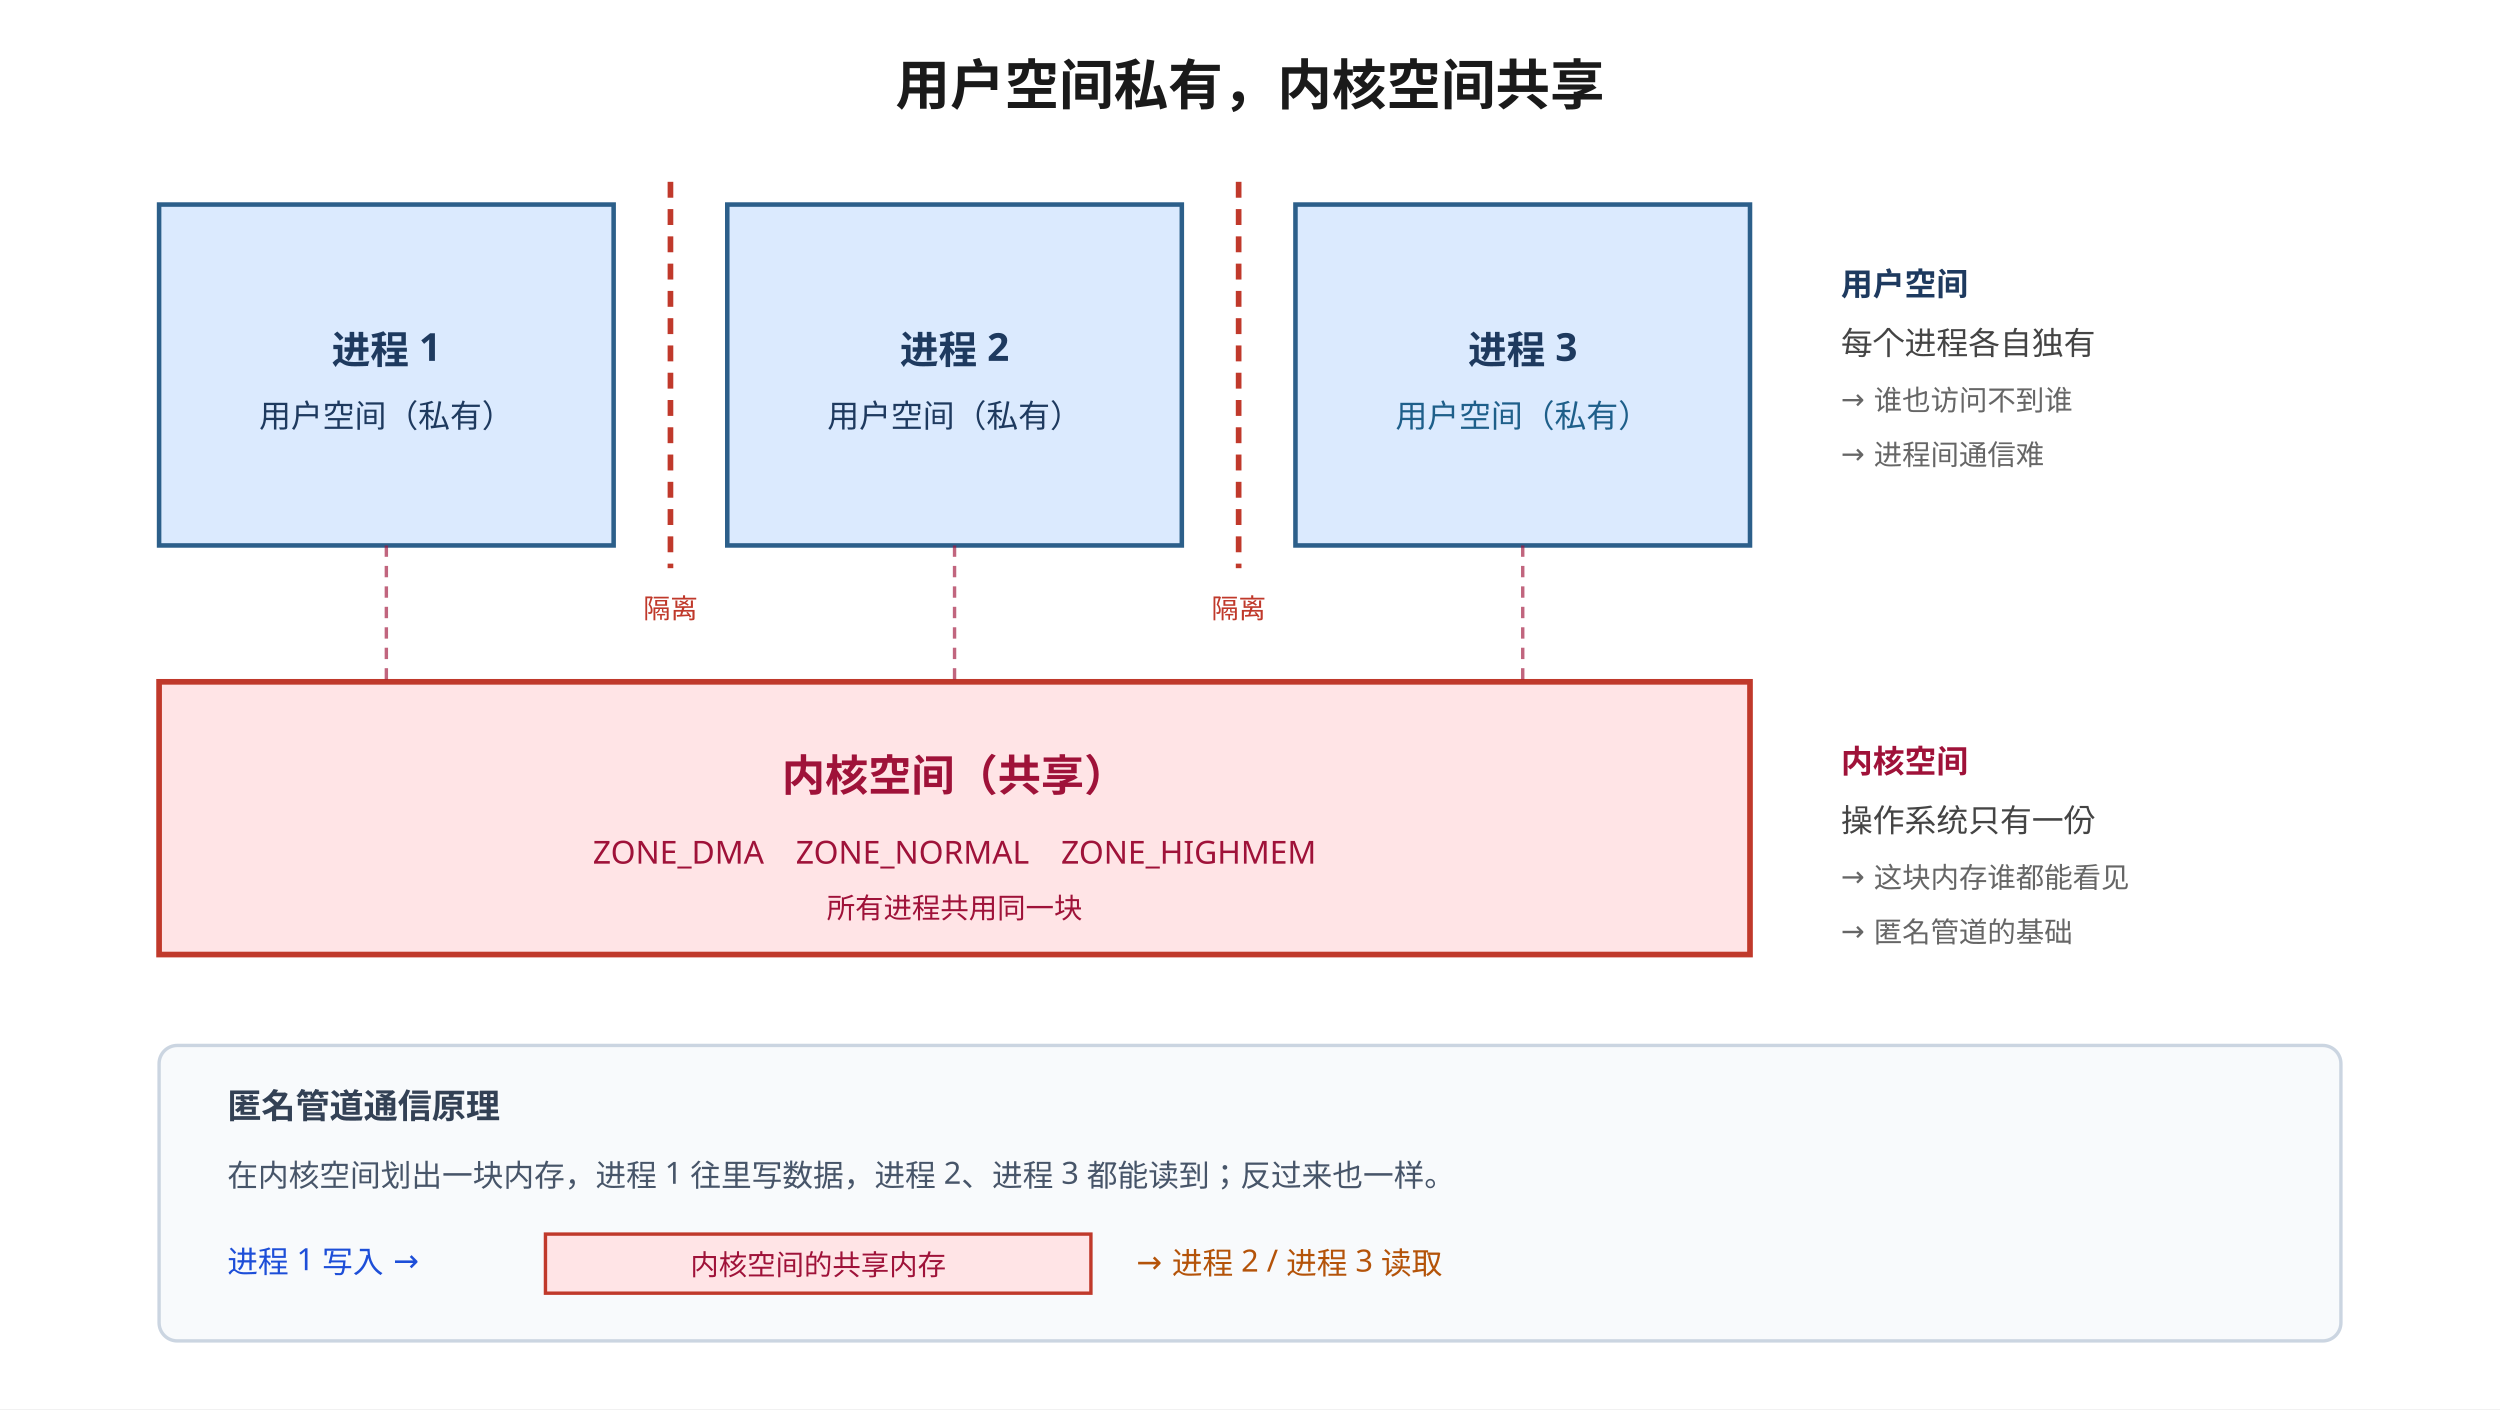
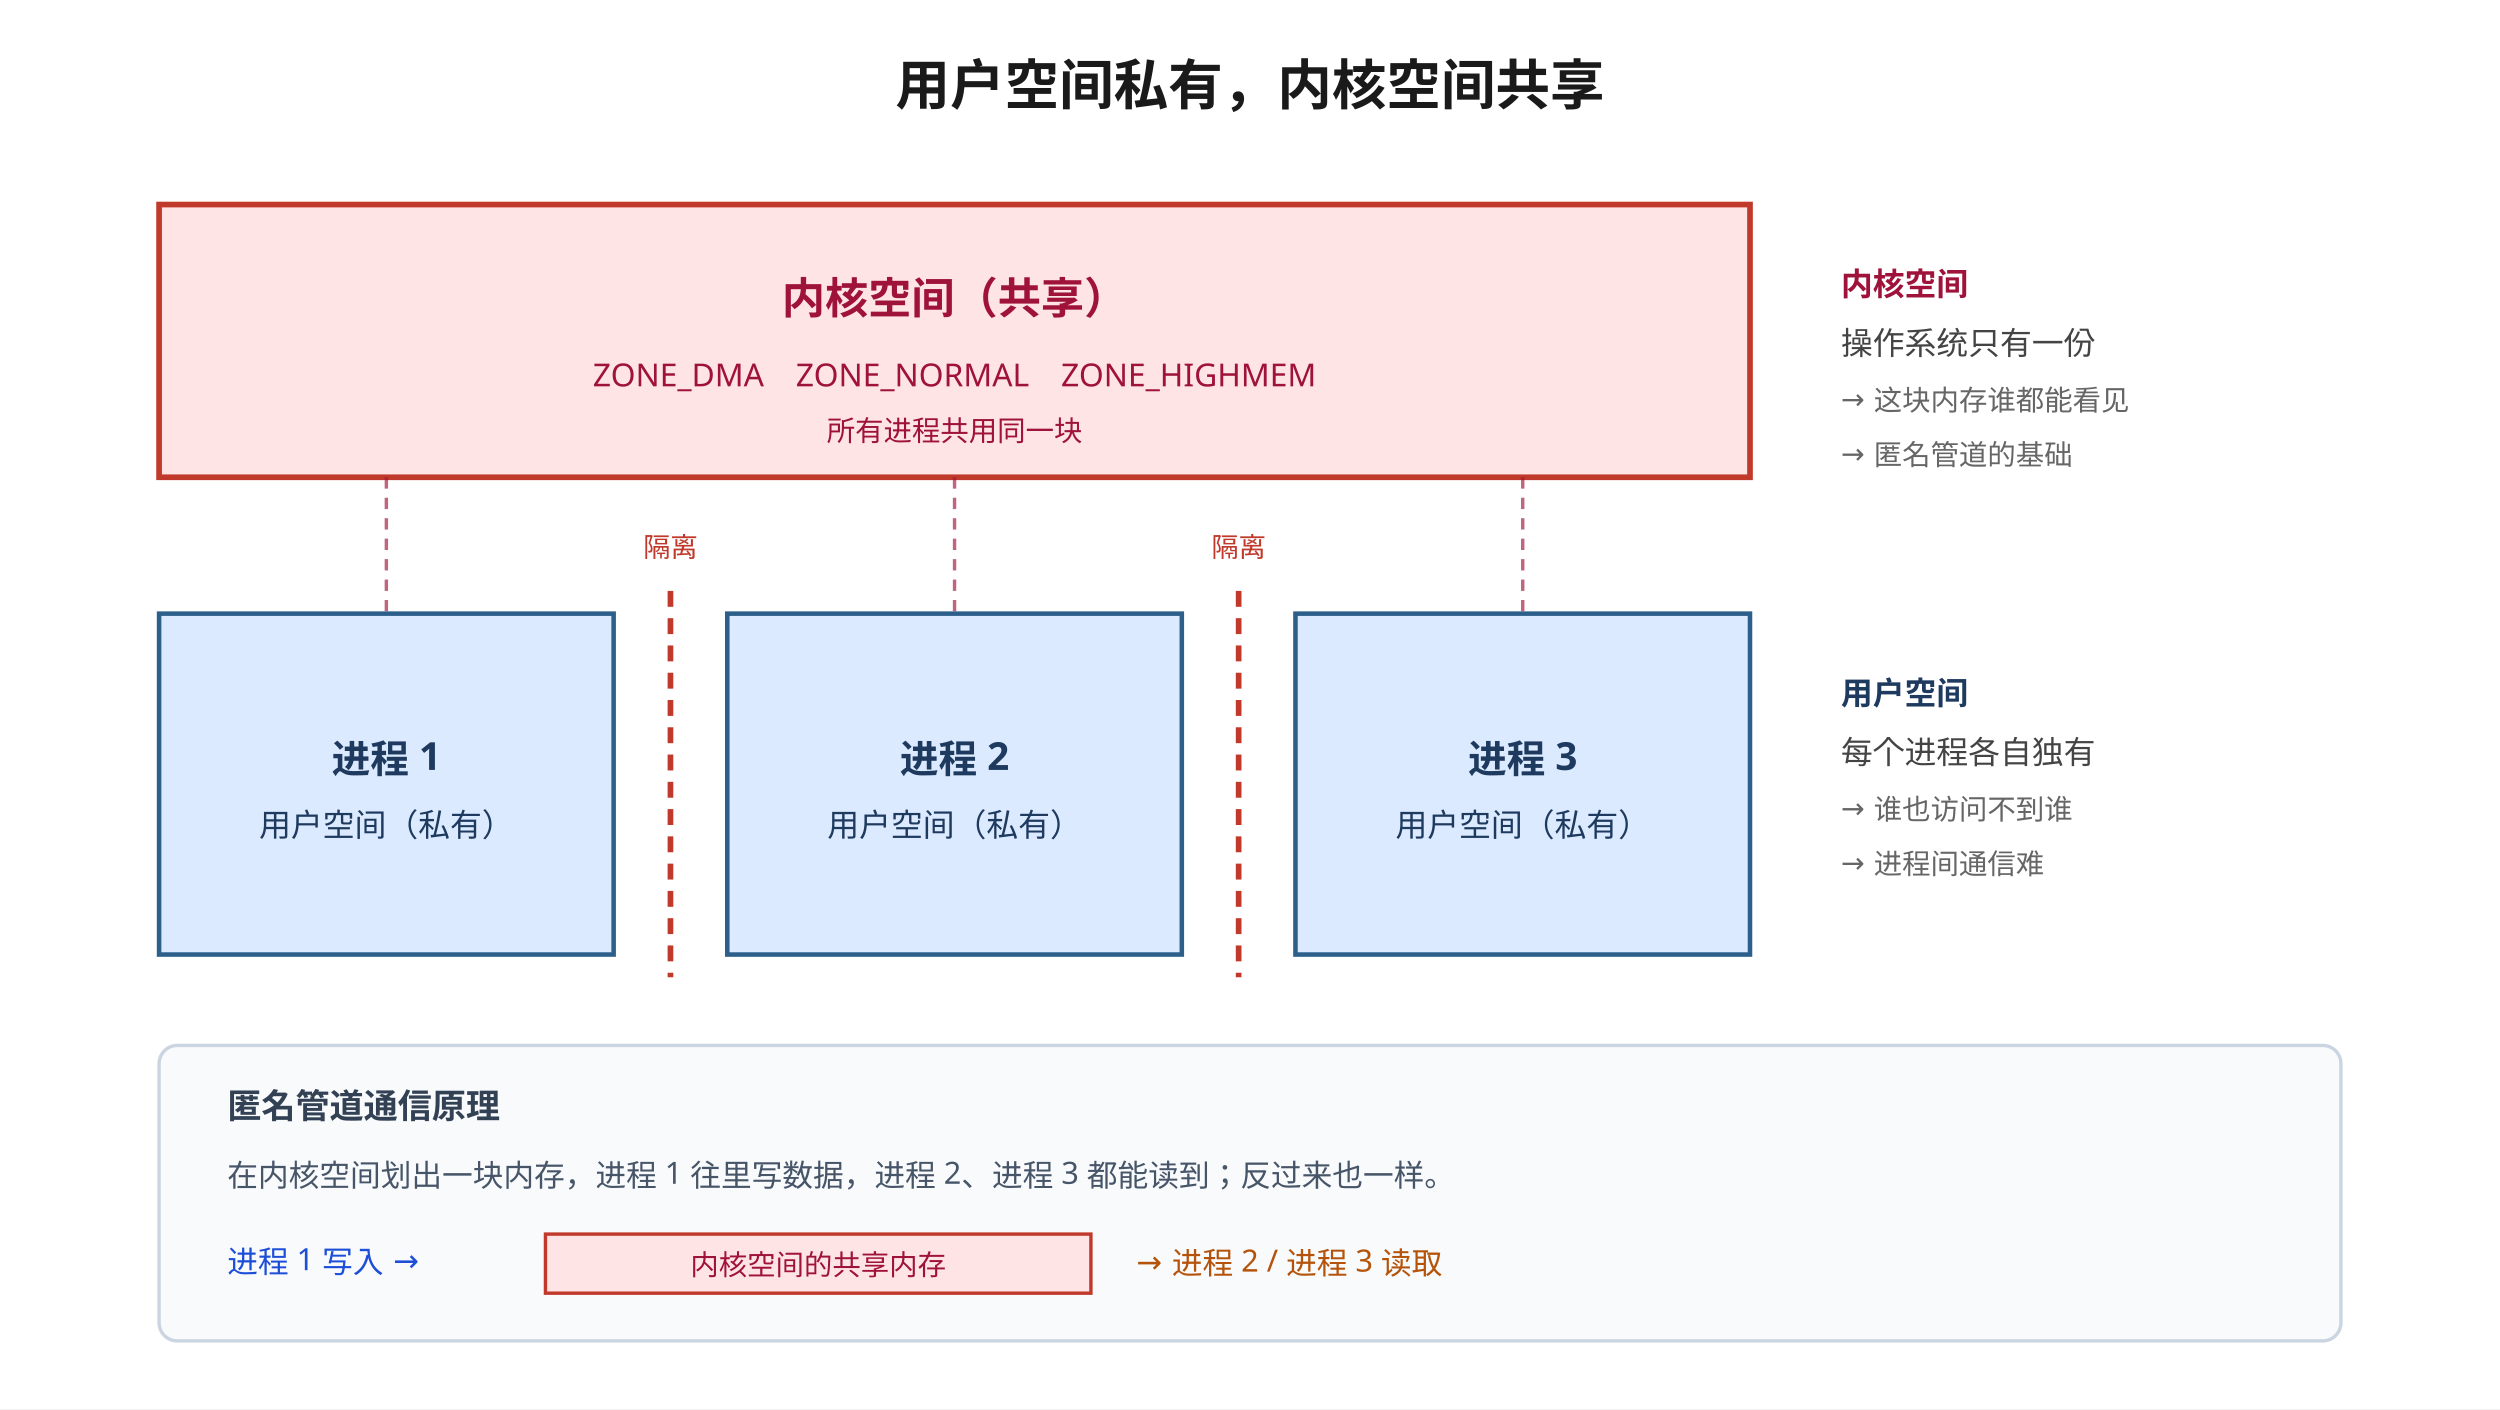
<svg xmlns="http://www.w3.org/2000/svg" viewBox="0 0 1100 620" width="1100" height="620" font-family="Microsoft YaHei, PingFang SC, Hiragino Sans GB, sans-serif">
  <rect width="1100" height="620" fill="#ffffff" />
  <text x="550" y="46" text-anchor="middle" font-size="24" font-weight="bold" fill="#1a1a1a">用户空间私有，内核空间共享</text>
+   <rect x="70" y="90" width="700" height="120" fill="#ffe4e6" stroke="#c0392b" stroke-width="2.5" />
+   <text x="420" y="138" text-anchor="middle" font-size="19" fill="#9f1239" font-weight="bold">内核空间（共享）</text>
+   <text x="420" y="170" text-anchor="middle" font-size="14" fill="#9f1239">ZONE_DMA　ZONE_NORMAL　ZONE_HIGHMEM</text>
+   <text x="420" y="194" text-anchor="middle" font-size="12.5" fill="#9f1239">所有进程共用同一块</text>
+   <g stroke="#9f1239" stroke-width="1.5" stroke-dasharray="5,4" opacity="0.65">
+     <line x1="170" y1="210" x2="170" y2="270" />
+     <line x1="420" y1="210" x2="420" y2="270" />
+     <line x1="670" y1="210" x2="670" y2="270" />
+   </g>
  <g>
-     <rect x="70" y="90" width="200" height="150" fill="#dbeafe" stroke="#2c5f8a" stroke-width="2" />
-     <text x="170" y="160" text-anchor="middle" font-size="17" fill="#1e3a5f" font-weight="bold">进程 1</text>
-     <text x="170" y="188" text-anchor="middle" font-size="14" fill="#1e3a5f">用户空间（私有）</text>
-     <rect x="320" y="90" width="200" height="150" fill="#dbeafe" stroke="#2c5f8a" stroke-width="2" />
-     <text x="420" y="160" text-anchor="middle" font-size="17" fill="#1e3a5f" font-weight="bold">进程 2</text>
-     <text x="420" y="188" text-anchor="middle" font-size="14" fill="#1e3a5f">用户空间（私有）</text>
-     <rect x="570" y="90" width="200" height="150" fill="#dbeafe" stroke="#2c5f8a" stroke-width="2" />
-     <text x="670" y="160" text-anchor="middle" font-size="17" fill="#1e3a5f" font-weight="bold">进程 3</text>
-     <text x="670" y="188" text-anchor="middle" font-size="14" fill="#1e5f8a">用户空间（私有）</text>
+     <rect x="70" y="270" width="200" height="150" fill="#dbeafe" stroke="#2c5f8a" stroke-width="2" />
+     <text x="170" y="340" text-anchor="middle" font-size="17" fill="#1e3a5f" font-weight="bold">进程 1</text>
+     <text x="170" y="368" text-anchor="middle" font-size="14" fill="#1e3a5f">用户空间（私有）</text>
+     <rect x="320" y="270" width="200" height="150" fill="#dbeafe" stroke="#2c5f8a" stroke-width="2" />
+     <text x="420" y="340" text-anchor="middle" font-size="17" fill="#1e3a5f" font-weight="bold">进程 2</text>
+     <text x="420" y="368" text-anchor="middle" font-size="14" fill="#1e3a5f">用户空间（私有）</text>
+     <rect x="570" y="270" width="200" height="150" fill="#dbeafe" stroke="#2c5f8a" stroke-width="2" />
+     <text x="670" y="340" text-anchor="middle" font-size="17" fill="#1e3a5f" font-weight="bold">进程 3</text>
+     <text x="670" y="368" text-anchor="middle" font-size="14" fill="#1e3a5f">用户空间（私有）</text>
  </g>
  <g stroke="#c0392b" stroke-width="2.5" stroke-dasharray="7,5">
-     <line x1="295" y1="80" x2="295" y2="250" />
-     <line x1="545" y1="80" x2="545" y2="250" />
+     <line x1="295" y1="260" x2="295" y2="430" />
+     <line x1="545" y1="260" x2="545" y2="430" />
  </g>
-   <text x="295" y="272" text-anchor="middle" font-size="12" fill="#c0392b">隔离</text>
-   <text x="545" y="272" text-anchor="middle" font-size="12" fill="#c0392b">隔离</text>
-   <rect x="70" y="300" width="700" height="120" fill="#ffe4e6" stroke="#c0392b" stroke-width="2.5" />
-   <text x="420" y="348" text-anchor="middle" font-size="19" fill="#9f1239" font-weight="bold">内核空间（共享）</text>
-   <text x="420" y="380" text-anchor="middle" font-size="14" fill="#9f1239">ZONE_DMA　ZONE_NORMAL　ZONE_HIGHMEM</text>
-   <text x="420" y="404" text-anchor="middle" font-size="12.5" fill="#9f1239">所有进程共用同一块</text>
-   <g stroke="#9f1239" stroke-width="1.5" stroke-dasharray="5,4" opacity="0.65">
-     <line x1="170" y1="240" x2="170" y2="300" />
-     <line x1="420" y1="240" x2="420" y2="300" />
-     <line x1="670" y1="240" x2="670" y2="300" />
-   </g>
+   <text x="295" y="245" text-anchor="middle" font-size="12" fill="#c0392b">隔离</text>
+   <text x="545" y="245" text-anchor="middle" font-size="12" fill="#c0392b">隔离</text>
  <g font-size="14">
-     <text x="810" y="130" fill="#1e3a5f" font-weight="bold">用户空间</text>
-     <text x="810" y="156" fill="#444">每个进程各自独有</text>
-     <text x="810" y="180" fill="#666" font-size="12.5">→ 谁也访问不到谁</text>
-     <text x="810" y="204" fill="#666" font-size="12.5">→ 进程间通信难</text>
-     <text x="810" y="340" fill="#9f1239" font-weight="bold">内核空间</text>
-     <text x="810" y="366" fill="#444">操作系统只有一份</text>
-     <text x="810" y="390" fill="#666" font-size="12.5">→ 这块内存谁都能看见</text>
-     <text x="810" y="414" fill="#666" font-size="12.5">→ 匿名管道的基础</text>
+     <text x="810" y="130" fill="#9f1239" font-weight="bold">内核空间</text>
+     <text x="810" y="156" fill="#444">操作系统只有一份</text>
+     <text x="810" y="180" fill="#666" font-size="12.5">→ 这块内存谁都能看见</text>
+     <text x="810" y="204" fill="#666" font-size="12.5">→ 匿名管道的基础</text>
+     <text x="810" y="310" fill="#1e3a5f" font-weight="bold">用户空间</text>
+     <text x="810" y="336" fill="#444">每个进程各自独有</text>
+     <text x="810" y="360" fill="#666" font-size="12.5">→ 谁也访问不到谁</text>
+     <text x="810" y="384" fill="#666" font-size="12.5">→ 进程间通信难</text>
  </g>
  <rect x="70" y="460" width="960" height="130" fill="#f8fafc" stroke="#cbd5e1" stroke-width="1.5" rx="8" />
  <text x="100" y="492" font-size="15" font-weight="bold" fill="#334155">匿名管道通信原理</text>
  <text x="100" y="522" font-size="13.5" fill="#475569">
    在内核空间划出一块内存，进程 1 往里写数据，进程 2、进程 3 都能读到；反过来也一样。
  </text>
  <g font-size="13.5">
    <text x="100" y="560" fill="#1d4ed8">进程 1 写入 →</text>
    <rect x="240" y="543" width="240" height="26" fill="#ffe4e6" stroke="#c0392b" stroke-width="1.5" />
    <text x="360" y="561" text-anchor="middle" fill="#9f1239" font-size="12.5">内核空间的共享内存</text>
    <text x="500" y="560" fill="#b45309">→ 进程 2 / 进程 3 读取</text>
  </g>
</svg>
